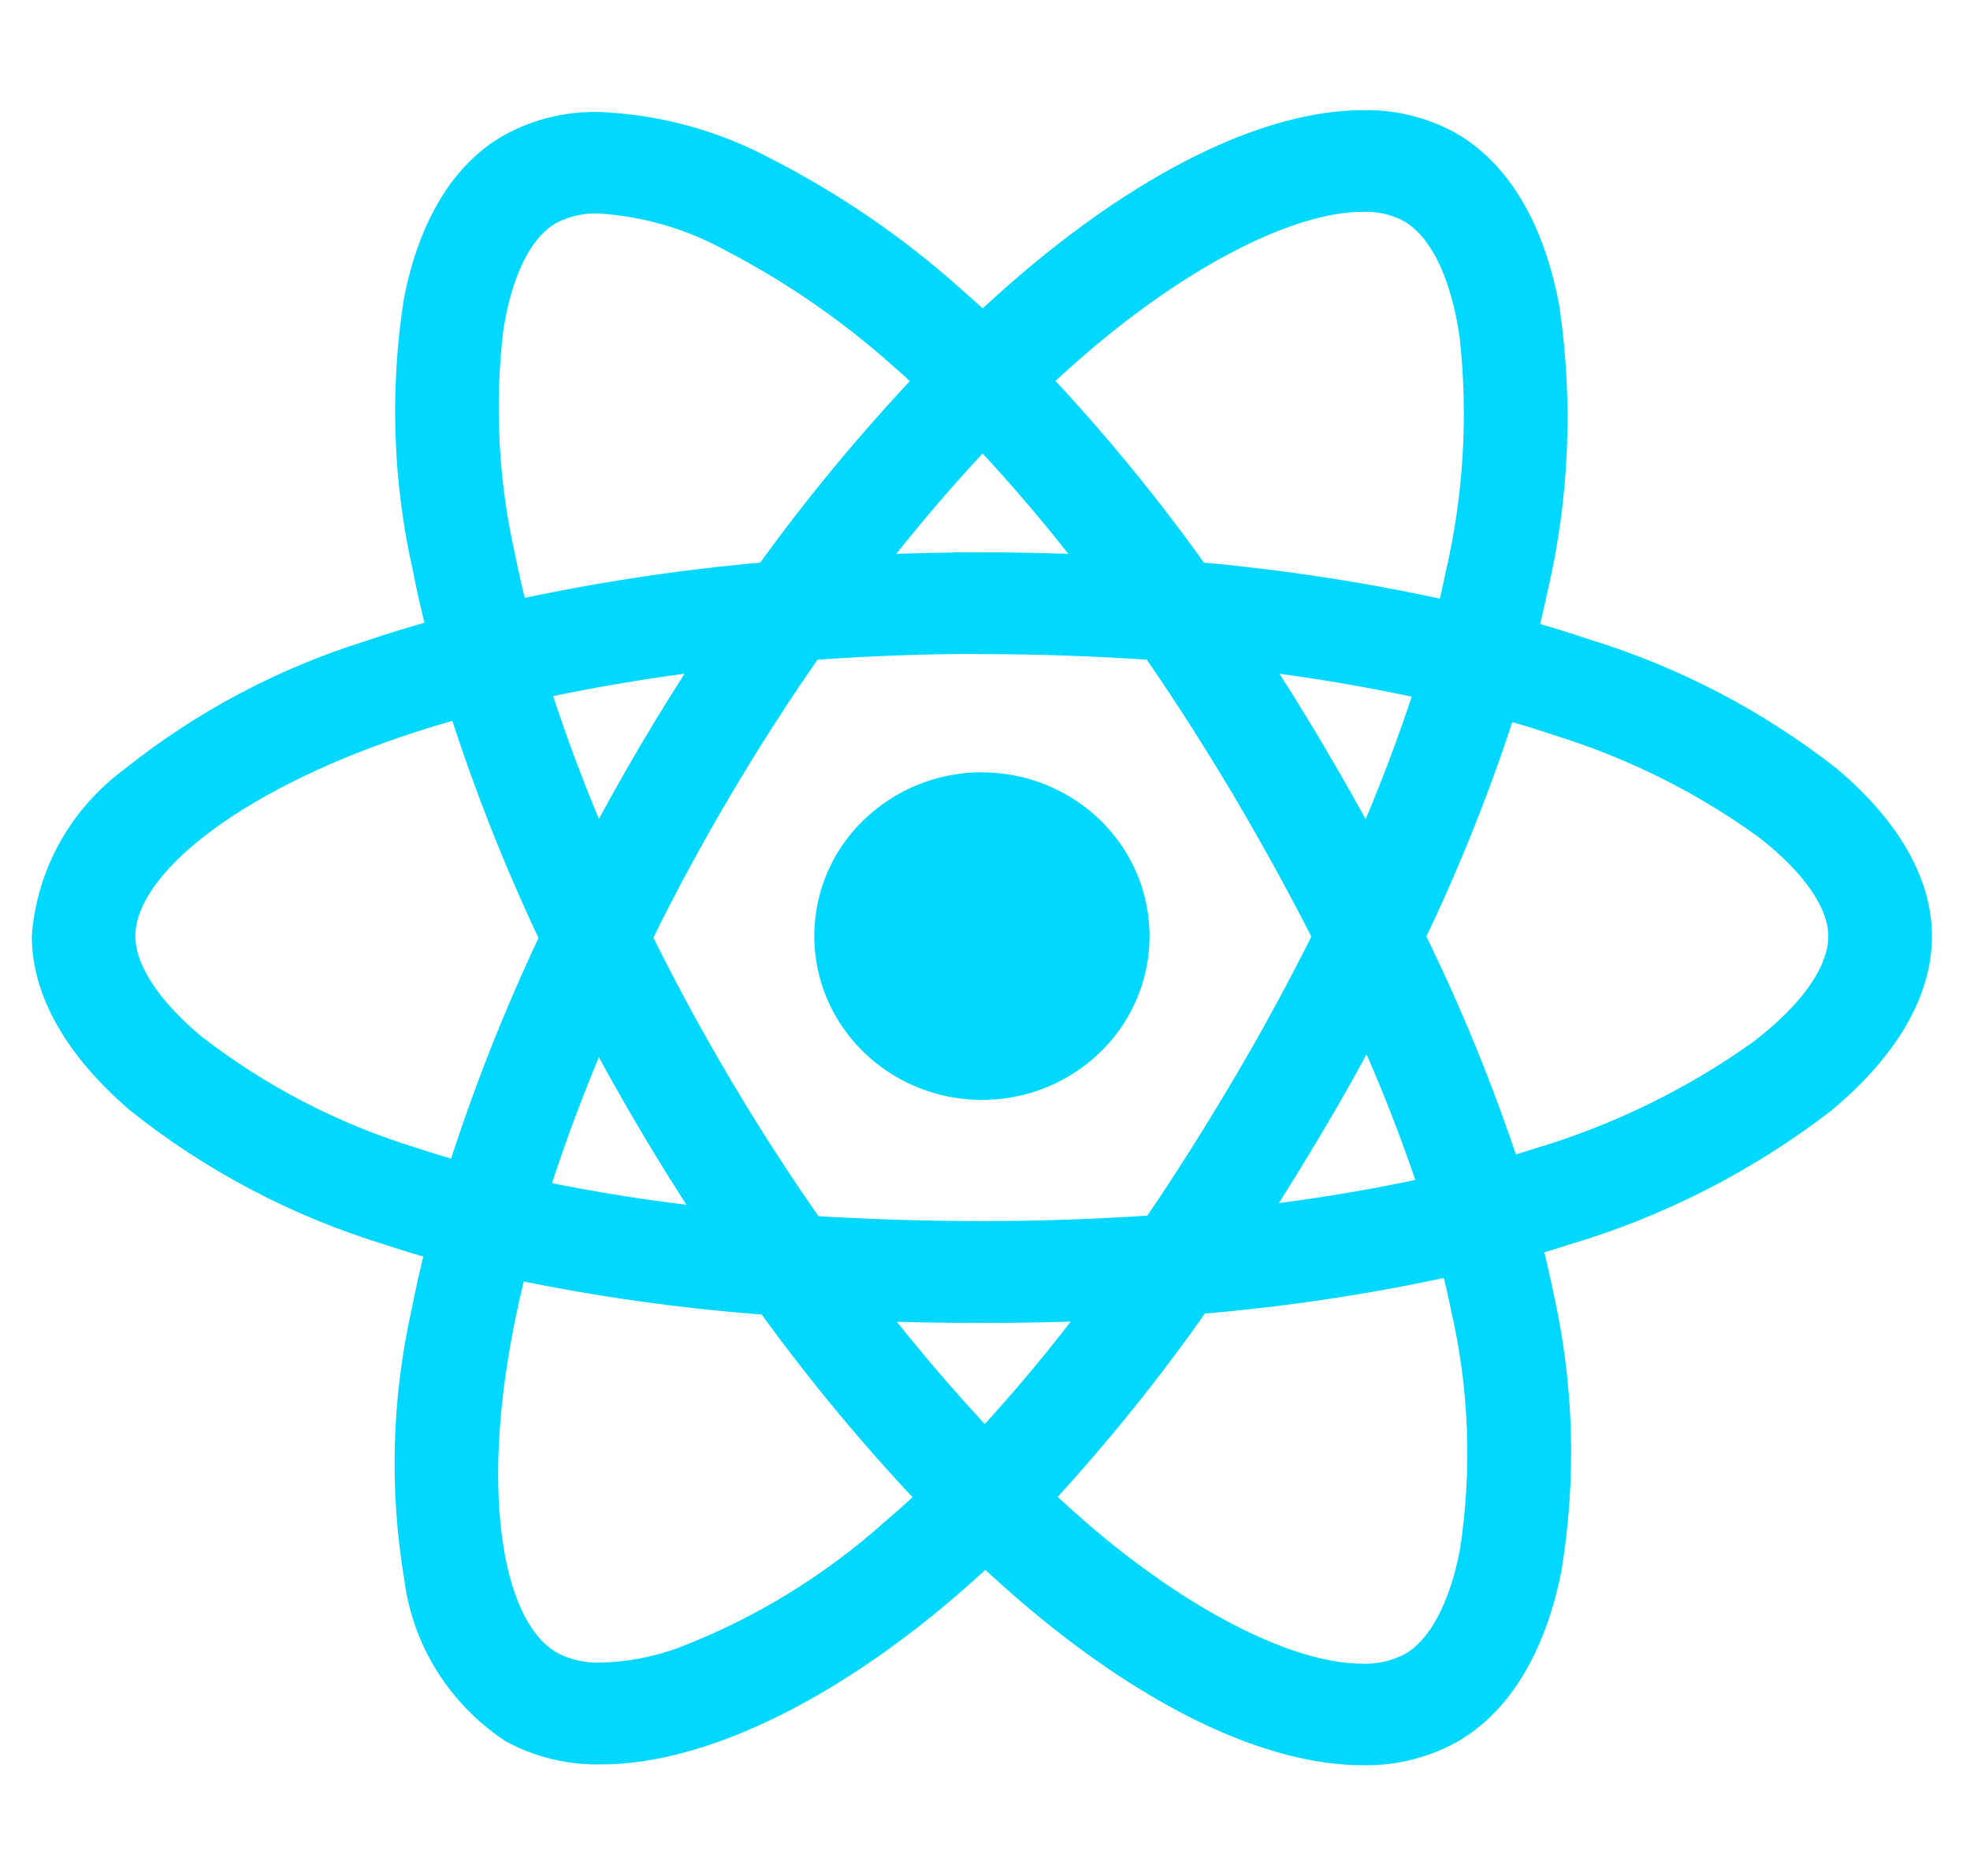
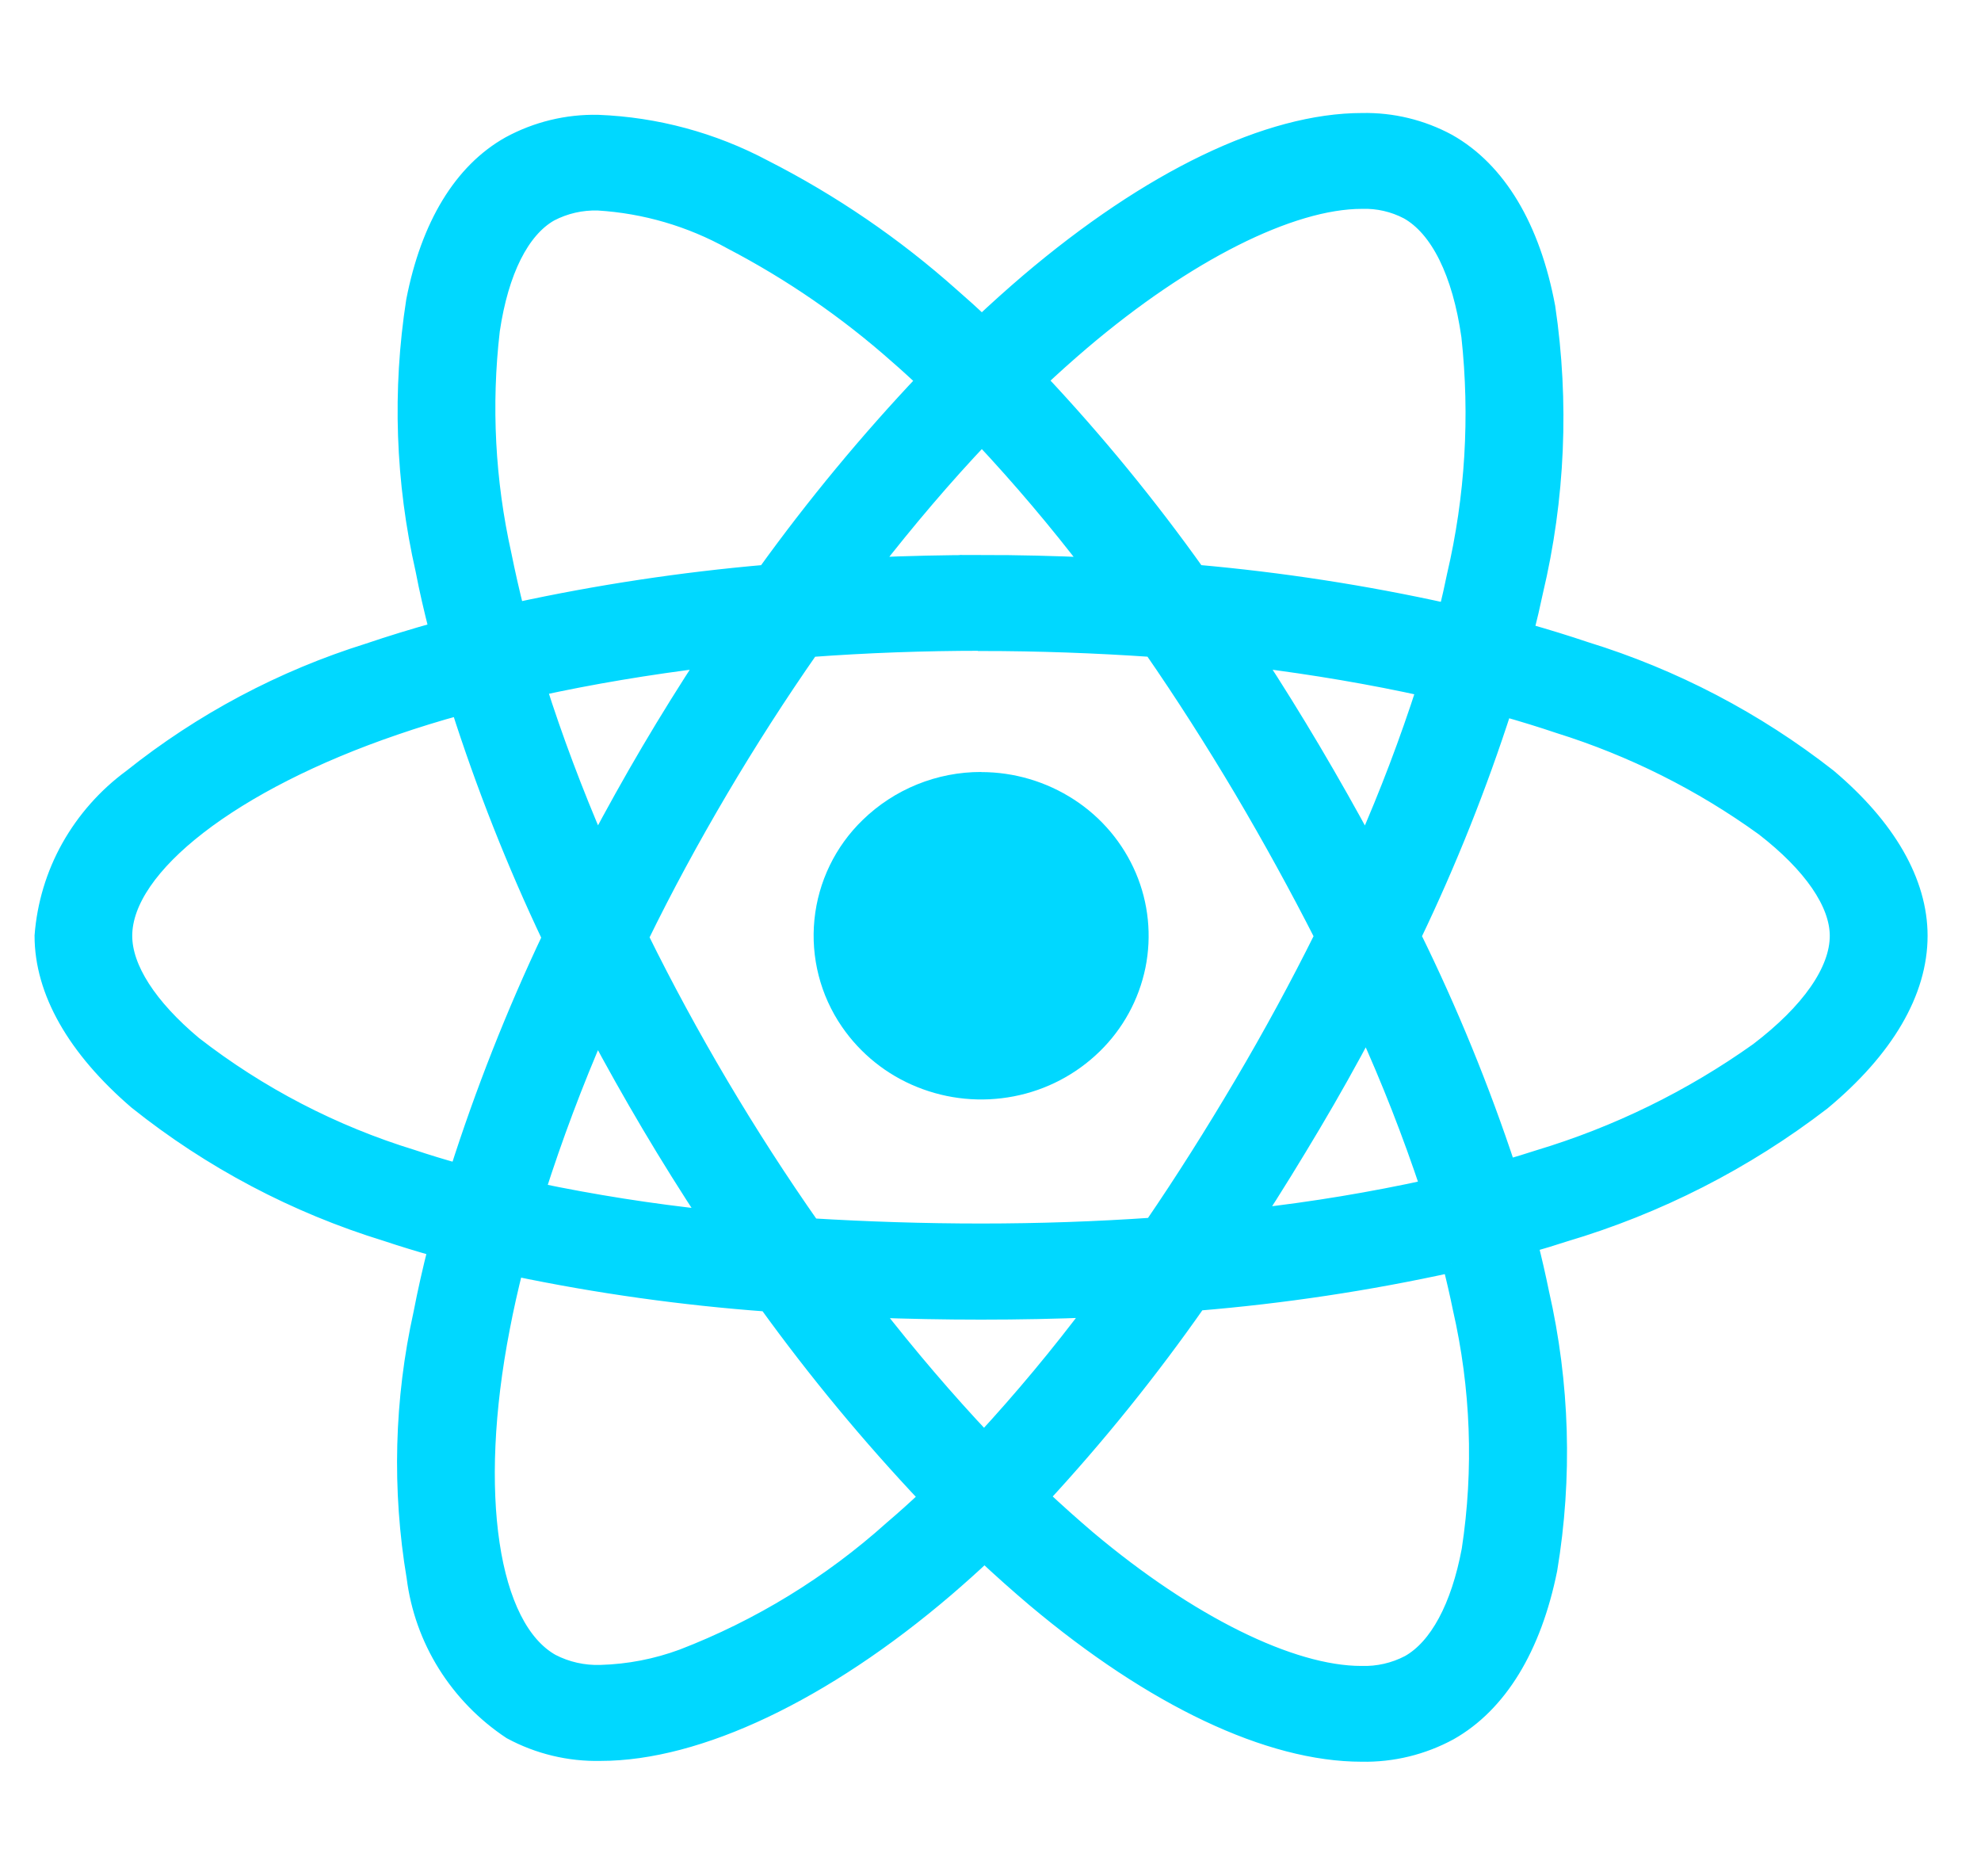
- <svg xmlns="http://www.w3.org/2000/svg" width="84" height="80" viewBox="0 0 84 80">
-   <defs>
-     <clipPath id="clip-path">
-       <rect id="Rectangle_12956" data-name="Rectangle 12956" width="84" height="73.841" transform="translate(-2 -2)" fill="#00d8ff" />
-     </clipPath>
-   </defs>
-   <g id="Group_39453" data-name="Group 39453" transform="translate(-3430 -2369)">
-     <rect id="Rectangle_12959" data-name="Rectangle 12959" width="80" height="80" transform="translate(3432 2369)" fill="none" />
-     <g id="react_2" data-name="react 2" transform="translate(3432 2374)" clip-path="url(#clip-path)">
-       <path id="Path_106182" data-name="Path 106182" d="M56.1,69.788c-3.933,0-8.882-2.34-13.933-6.588-.709-.6-1.437-1.246-2.163-1.928-.567.538-1.135,1.04-1.669,1.5-5.194,4.438-10.555,6.982-14.708,6.982a7.684,7.684,0,0,1-3.818-.917A9.386,9.386,0,0,1,17.043,66a9.156,9.156,0,0,1-1.318-3.706,29.433,29.433,0,0,1,.29-11.255c.174-.9.387-1.846.629-2.792-.757-.212-1.483-.434-2.165-.662a32.168,32.168,0,0,1-10.625-5.61C1.235,39.726-.151,37.292-.151,34.932A9.137,9.137,0,0,1,.984,31.171,9.359,9.359,0,0,1,3.613,28.2a31.032,31.032,0,0,1,10.12-5.375c.93-.317,1.927-.623,2.961-.91-.231-.9-.436-1.776-.591-2.592a30.524,30.524,0,0,1-.4-11.468c.623-3.216,2.024-5.521,4.049-6.656A7.547,7.547,0,0,1,23.512.285a16.435,16.435,0,0,1,7.074,1.91,37.655,37.655,0,0,1,7.981,5.452c.425.368.857.757,1.324,1.2.677-.637,1.349-1.238,1.992-1.787C47.08,2.642,52.137.209,56.123.209a7.352,7.352,0,0,1,3.654.886c2.116,1.195,3.573,3.623,4.208,7.03a32.088,32.088,0,0,1-.524,12.126c-.114.546-.249,1.124-.4,1.717.908.257,1.775.524,2.576.794a32.193,32.193,0,0,1,10.355,5.41c2.534,2.138,3.878,4.477,3.878,6.76,0,2.387-1.428,4.824-4.13,7.07A33.838,33.838,0,0,1,64.73,47.615c-.461.15-.946.3-1.49.454.182.71.343,1.419.48,2.09a30.515,30.515,0,0,1,.35,11.8c-.675,3.342-2.137,5.733-4.227,6.916A7.5,7.5,0,0,1,56.1,69.788ZM59.93,48.917a81.619,81.619,0,0,1-10.837,1.631,78.849,78.849,0,0,1-6.707,8.323c.673.634,1.35,1.237,2.012,1.8,4.309,3.623,8.677,5.786,11.684,5.786a4.126,4.126,0,0,0,2.047-.467c1.23-.694,2.157-2.414,2.615-4.855a27.615,27.615,0,0,0-.384-10.324c-.125-.612-.27-1.249-.436-1.892Zm-39.972.142c-.225.886-.421,1.759-.581,2.6-1.369,7.049-.509,12.788,2.143,14.281a4.267,4.267,0,0,0,2.106.473,10.929,10.929,0,0,0,3.5-.676,29,29,0,0,0,8.958-5.486c.5-.426,1.017-.889,1.524-1.371a81.566,81.566,0,0,1-6.869-8.294,82.169,82.169,0,0,1-10.782-1.513Zm15.218,1.785c1.577,2.029,3.2,3.923,4.813,5.631a71.8,71.8,0,0,0,4.7-5.647c-1.608.07-3.237.1-4.831.1s-3.149-.03-4.681-.088Zm4.68-28.449c-2.428,0-4.879.09-7.283.267-1.354,1.94-2.66,3.972-3.878,6.036s-2.364,4.172-3.4,6.3c1.04,2.115,2.191,4.234,3.414,6.3s2.539,4.107,3.911,6.062c2.342.142,4.78.223,7.244.223s4.94-.085,7.328-.252c1.307-1.91,2.593-3.946,3.837-6.053s2.393-4.224,3.439-6.33c-1.051-2.07-2.212-4.182-3.447-6.272-1.23-2.068-2.522-4.093-3.854-6.016-2.4-.165-4.861-.255-7.3-.255ZM23.474,38.943a73.1,73.1,0,0,0-2.593,6.9,74.4,74.4,0,0,0,7.377,1.159c-.872-1.324-1.716-2.671-2.512-4.016S24.191,40.294,23.474,38.943Zm32.838-.121c-.735,1.386-1.513,2.779-2.325,4.144s-1.631,2.7-2.459,3.972A73.937,73.937,0,0,0,58.993,45.7,69.786,69.786,0,0,0,56.3,38.826Zm-38.7-13.684q-1.453.4-2.761.851C7.918,28.354,3.262,31.953,3.262,34.934c0,1.387,1.06,3.037,2.986,4.649a29.108,29.108,0,0,0,9.333,4.846c.619.207,1.283.41,1.975.6a80.113,80.113,0,0,1,3.951-10.019,78.909,78.909,0,0,1-3.9-9.877Zm44.538.05a77.211,77.211,0,0,1-3.894,9.762,77.381,77.381,0,0,1,4.052,9.907c.446-.13.9-.267,1.344-.411a32.08,32.08,0,0,0,9.37-4.585c2.211-1.682,3.428-3.432,3.428-4.928,0-1.4-1.135-3.05-3.183-4.634a30.428,30.428,0,0,0-8.736-4.376c-.751-.253-1.552-.5-2.379-.734ZM51.543,23.107c.838,1.278,1.656,2.6,2.433,3.911.8,1.354,1.578,2.724,2.3,4.067a70.345,70.345,0,0,0,2.558-6.738c-2.3-.509-4.751-.927-7.3-1.243Zm-23.354,0c-2.536.309-4.976.719-7.256,1.217.694,2.189,1.55,4.464,2.542,6.767.726-1.368,1.482-2.728,2.258-4.044s1.608-2.648,2.454-3.94ZM56.109,3.543c-3.051,0-7.533,2.257-11.979,6.036-.607.518-1.23,1.073-1.84,1.65a78.666,78.666,0,0,1,6.763,8.25,83.7,83.7,0,0,1,10.7,1.651c.146-.552.255-1.061.358-1.555a30.377,30.377,0,0,0,.618-10.224c-.384-2.712-1.327-4.617-2.654-5.36A3.972,3.972,0,0,0,56.109,3.543ZM23.53,3.613a4.177,4.177,0,0,0-2.072.473c-1.244.71-2.135,2.485-2.51,5.013a28.817,28.817,0,0,0,.5,9.584c.157.779.341,1.591.55,2.414a85.148,85.148,0,0,1,10.68-1.616A80.247,80.247,0,0,1,37.5,11.236c-.436-.4-.822-.757-1.2-1.084A35.273,35.273,0,0,0,29.222,5.28,13.41,13.41,0,0,0,23.53,3.613Zm16.325,15.45c1.556,0,3.152.037,4.747.11a71.911,71.911,0,0,0-4.709-5.557c-1.608,1.694-3.2,3.563-4.748,5.554C36.735,19.1,38.322,19.064,39.856,19.064Z" transform="translate(0.008 -0.01)" fill="#00d8ff" stroke="#00d8ff" stroke-width="1" />
-       <path id="Path_106183" data-name="Path 106183" d="M41.593,29.413a7.264,7.264,0,0,1,3.972,1.177A7.02,7.02,0,0,1,48.2,33.724a6.835,6.835,0,0,1,.407,4.035,6.935,6.935,0,0,1-1.956,3.576,7.2,7.2,0,0,1-3.658,1.911,7.3,7.3,0,0,1-4.133-.4,7.112,7.112,0,0,1-3.207-2.572,6.863,6.863,0,0,1,.889-8.818,7.23,7.23,0,0,1,5.055-2.047Z" transform="translate(-1.727 -1.475)" fill="#00d8ff" />
-     </g>
-   </g>
+ <svg xmlns="http://www.w3.org/2000/svg" width="56" height="53" viewBox="0 0 56 53" fill="none">
+   <path d="M38.493 49.541C35.887 49.541 32.608 47.99 29.262 45.176C28.793 44.778 28.31 44.35 27.829 43.899C27.454 44.255 27.077 44.588 26.724 44.892C23.282 47.833 19.731 49.518 16.98 49.518C16.098 49.538 15.226 49.329 14.45 48.91C13.713 48.422 13.088 47.781 12.618 47.031C12.152 46.285 11.854 45.448 11.744 44.576C11.328 42.101 11.393 39.569 11.937 37.119C12.052 36.523 12.193 35.896 12.353 35.27C11.852 35.129 11.371 34.982 10.919 34.831C8.36 34.045 5.972 32.784 3.88 31.114C2.145 29.624 1.227 28.012 1.227 26.448C1.294 25.573 1.55 24.723 1.978 23.957C2.412 23.184 3.006 22.512 3.72 21.988C5.715 20.396 7.988 19.188 10.425 18.427C11.041 18.218 11.701 18.015 12.386 17.825C12.233 17.228 12.098 16.648 11.995 16.107C11.427 13.614 11.337 11.036 11.73 8.51C12.143 6.379 13.071 4.852 14.412 4.1C15.176 3.685 16.035 3.477 16.903 3.495C18.541 3.558 20.143 3.991 21.59 4.76C23.5 5.732 25.277 6.946 26.877 8.372C27.159 8.616 27.445 8.874 27.754 9.167C28.203 8.745 28.648 8.347 29.074 7.983C32.517 5.056 35.867 3.444 38.508 3.444C39.352 3.427 40.187 3.629 40.929 4.031C42.331 4.823 43.296 6.432 43.717 8.689C44.113 11.364 43.995 14.091 43.37 16.722C43.294 17.084 43.205 17.467 43.105 17.86C43.706 18.03 44.281 18.207 44.811 18.386C47.297 19.152 49.622 20.367 51.671 21.97C53.35 23.386 54.24 24.936 54.24 26.448C54.24 28.03 53.294 29.644 51.504 31.132C49.322 32.809 46.849 34.07 44.21 34.851C43.905 34.95 43.584 35.05 43.223 35.152C43.344 35.622 43.45 36.092 43.541 36.536C44.127 39.102 44.205 41.758 43.773 44.354C43.326 46.568 42.357 48.152 40.973 48.936C40.213 49.35 39.358 49.558 38.493 49.541ZM41.03 35.714C38.664 36.234 36.265 36.595 33.851 36.794C32.496 38.73 31.012 40.573 29.407 42.308C29.853 42.728 30.302 43.127 30.74 43.501C33.595 45.901 36.489 47.334 38.481 47.334C38.952 47.349 39.419 47.243 39.837 47.024C40.652 46.565 41.266 45.425 41.569 43.808C41.916 41.532 41.829 39.212 41.315 36.968C41.232 36.563 41.136 36.141 41.026 35.715L41.03 35.714ZM14.549 35.807C14.4 36.395 14.27 36.973 14.164 37.53C13.257 42.2 13.827 46.002 15.584 46.991C16.014 47.214 16.495 47.321 16.979 47.305C17.771 47.283 18.554 47.132 19.298 46.857C21.48 46.017 23.492 44.785 25.232 43.222C25.564 42.94 25.906 42.633 26.242 42.314C24.606 40.585 23.085 38.749 21.691 36.819C19.291 36.643 16.904 36.309 14.548 35.817L14.549 35.807ZM24.631 36.99C25.675 38.334 26.751 39.589 27.819 40.721C28.92 39.528 29.96 38.279 30.933 36.98C29.868 37.026 28.789 37.046 27.733 37.046C26.677 37.046 25.646 37.026 24.631 36.987L24.631 36.99ZM27.731 18.143C26.123 18.143 24.499 18.202 22.906 18.32C22.009 19.605 21.144 20.951 20.337 22.318C19.53 23.686 18.771 25.082 18.084 26.492C18.773 27.893 19.536 29.297 20.346 30.666C21.157 32.035 22.028 33.387 22.937 34.682C24.489 34.776 26.104 34.83 27.736 34.83C29.369 34.83 31.009 34.773 32.591 34.663C33.457 33.397 34.309 32.048 35.133 30.653C35.958 29.257 36.719 27.854 37.412 26.459C36.715 25.088 35.946 23.688 35.128 22.304C34.313 20.934 33.457 19.592 32.575 18.318C30.985 18.209 29.354 18.149 27.738 18.149L27.731 18.143ZM16.878 29.106C16.229 30.6 15.656 32.125 15.16 33.677C16.776 34.014 18.407 34.271 20.047 34.445C19.47 33.568 18.911 32.675 18.383 31.784C17.856 30.893 17.353 30.001 16.878 29.106ZM38.633 29.026C38.146 29.944 37.631 30.867 37.093 31.771C36.555 32.675 36.013 33.56 35.464 34.402C37.125 34.214 38.776 33.94 40.41 33.582C39.895 32.034 39.3 30.514 38.625 29.028L38.633 29.026ZM12.995 19.96C12.353 20.137 11.743 20.325 11.165 20.524C6.572 22.09 3.488 24.475 3.488 26.45C3.488 27.369 4.19 28.462 5.466 29.53C7.315 30.966 9.41 32.054 11.649 32.74C12.059 32.877 12.499 33.012 12.957 33.138C13.68 30.869 14.555 28.651 15.575 26.5C14.568 24.379 13.705 22.193 12.991 19.957L12.995 19.96ZM42.501 19.993C41.789 22.205 40.927 24.366 39.921 26.46C40.966 28.584 41.863 30.777 42.606 33.024C42.901 32.938 43.202 32.847 43.496 32.751C45.717 32.084 47.814 31.058 49.704 29.714C51.169 28.599 51.975 27.44 51.975 26.449C51.975 25.522 51.223 24.428 49.866 23.379C48.106 22.107 46.151 21.128 44.078 20.48C43.581 20.312 43.05 20.149 42.502 19.994L42.501 19.993ZM35.474 18.614C36.029 19.461 36.571 20.337 37.086 21.205C37.616 22.102 38.131 23.01 38.609 23.9C39.25 22.442 39.816 20.952 40.304 19.436C38.78 19.099 37.157 18.822 35.468 18.612L35.474 18.614ZM20.002 18.614C18.322 18.819 16.705 19.091 15.195 19.421C15.655 20.871 16.222 22.378 16.879 23.904C17.36 22.997 17.861 22.096 18.375 21.225C18.889 20.353 19.44 19.47 20 18.614H20.002ZM38.499 5.653C36.477 5.653 33.508 7.148 30.563 9.652C30.161 9.995 29.748 10.363 29.344 10.745C30.959 12.463 32.456 14.29 33.824 16.211C36.208 16.422 38.576 16.787 40.913 17.305C41.01 16.939 41.082 16.602 41.15 16.274C41.669 14.056 41.807 11.766 41.56 9.501C41.305 7.704 40.68 6.442 39.801 5.95C39.4 5.741 38.951 5.638 38.499 5.653ZM16.915 5.7C16.438 5.684 15.965 5.792 15.543 6.013C14.718 6.483 14.128 7.659 13.88 9.334C13.634 11.454 13.746 13.6 14.211 15.683C14.315 16.2 14.437 16.738 14.575 17.283C16.909 16.776 19.272 16.419 21.651 16.212C23.034 14.293 24.544 12.468 26.17 10.75C25.881 10.485 25.626 10.248 25.375 10.032C23.95 8.769 22.375 7.685 20.686 6.804C19.527 6.159 18.239 5.782 16.915 5.7ZM27.73 15.935C28.761 15.935 29.819 15.96 30.875 16.008C29.898 14.729 28.857 13.5 27.756 12.326C26.69 13.449 25.636 14.687 24.61 16.006C25.663 15.96 26.715 15.936 27.731 15.936L27.73 15.935Z" fill="#00D8FF" stroke="#00D8FF" stroke-width="0.5" />
+   <path d="M27.733 21.821C28.667 21.82 29.582 22.091 30.365 22.601C31.14 23.104 31.748 23.827 32.11 24.677C32.468 25.52 32.562 26.452 32.38 27.35C32.195 28.252 31.744 29.077 31.084 29.719C30.417 30.369 29.575 30.809 28.661 30.985C27.741 31.164 26.79 31.072 25.922 30.72C25.062 30.374 24.323 29.781 23.798 29.016C23.19 28.13 22.915 27.057 23.023 25.988C23.131 24.918 23.614 23.922 24.387 23.174C25.283 22.303 26.485 21.816 27.736 21.818L27.733 21.821Z" fill="#00D8FF" />
</svg>
